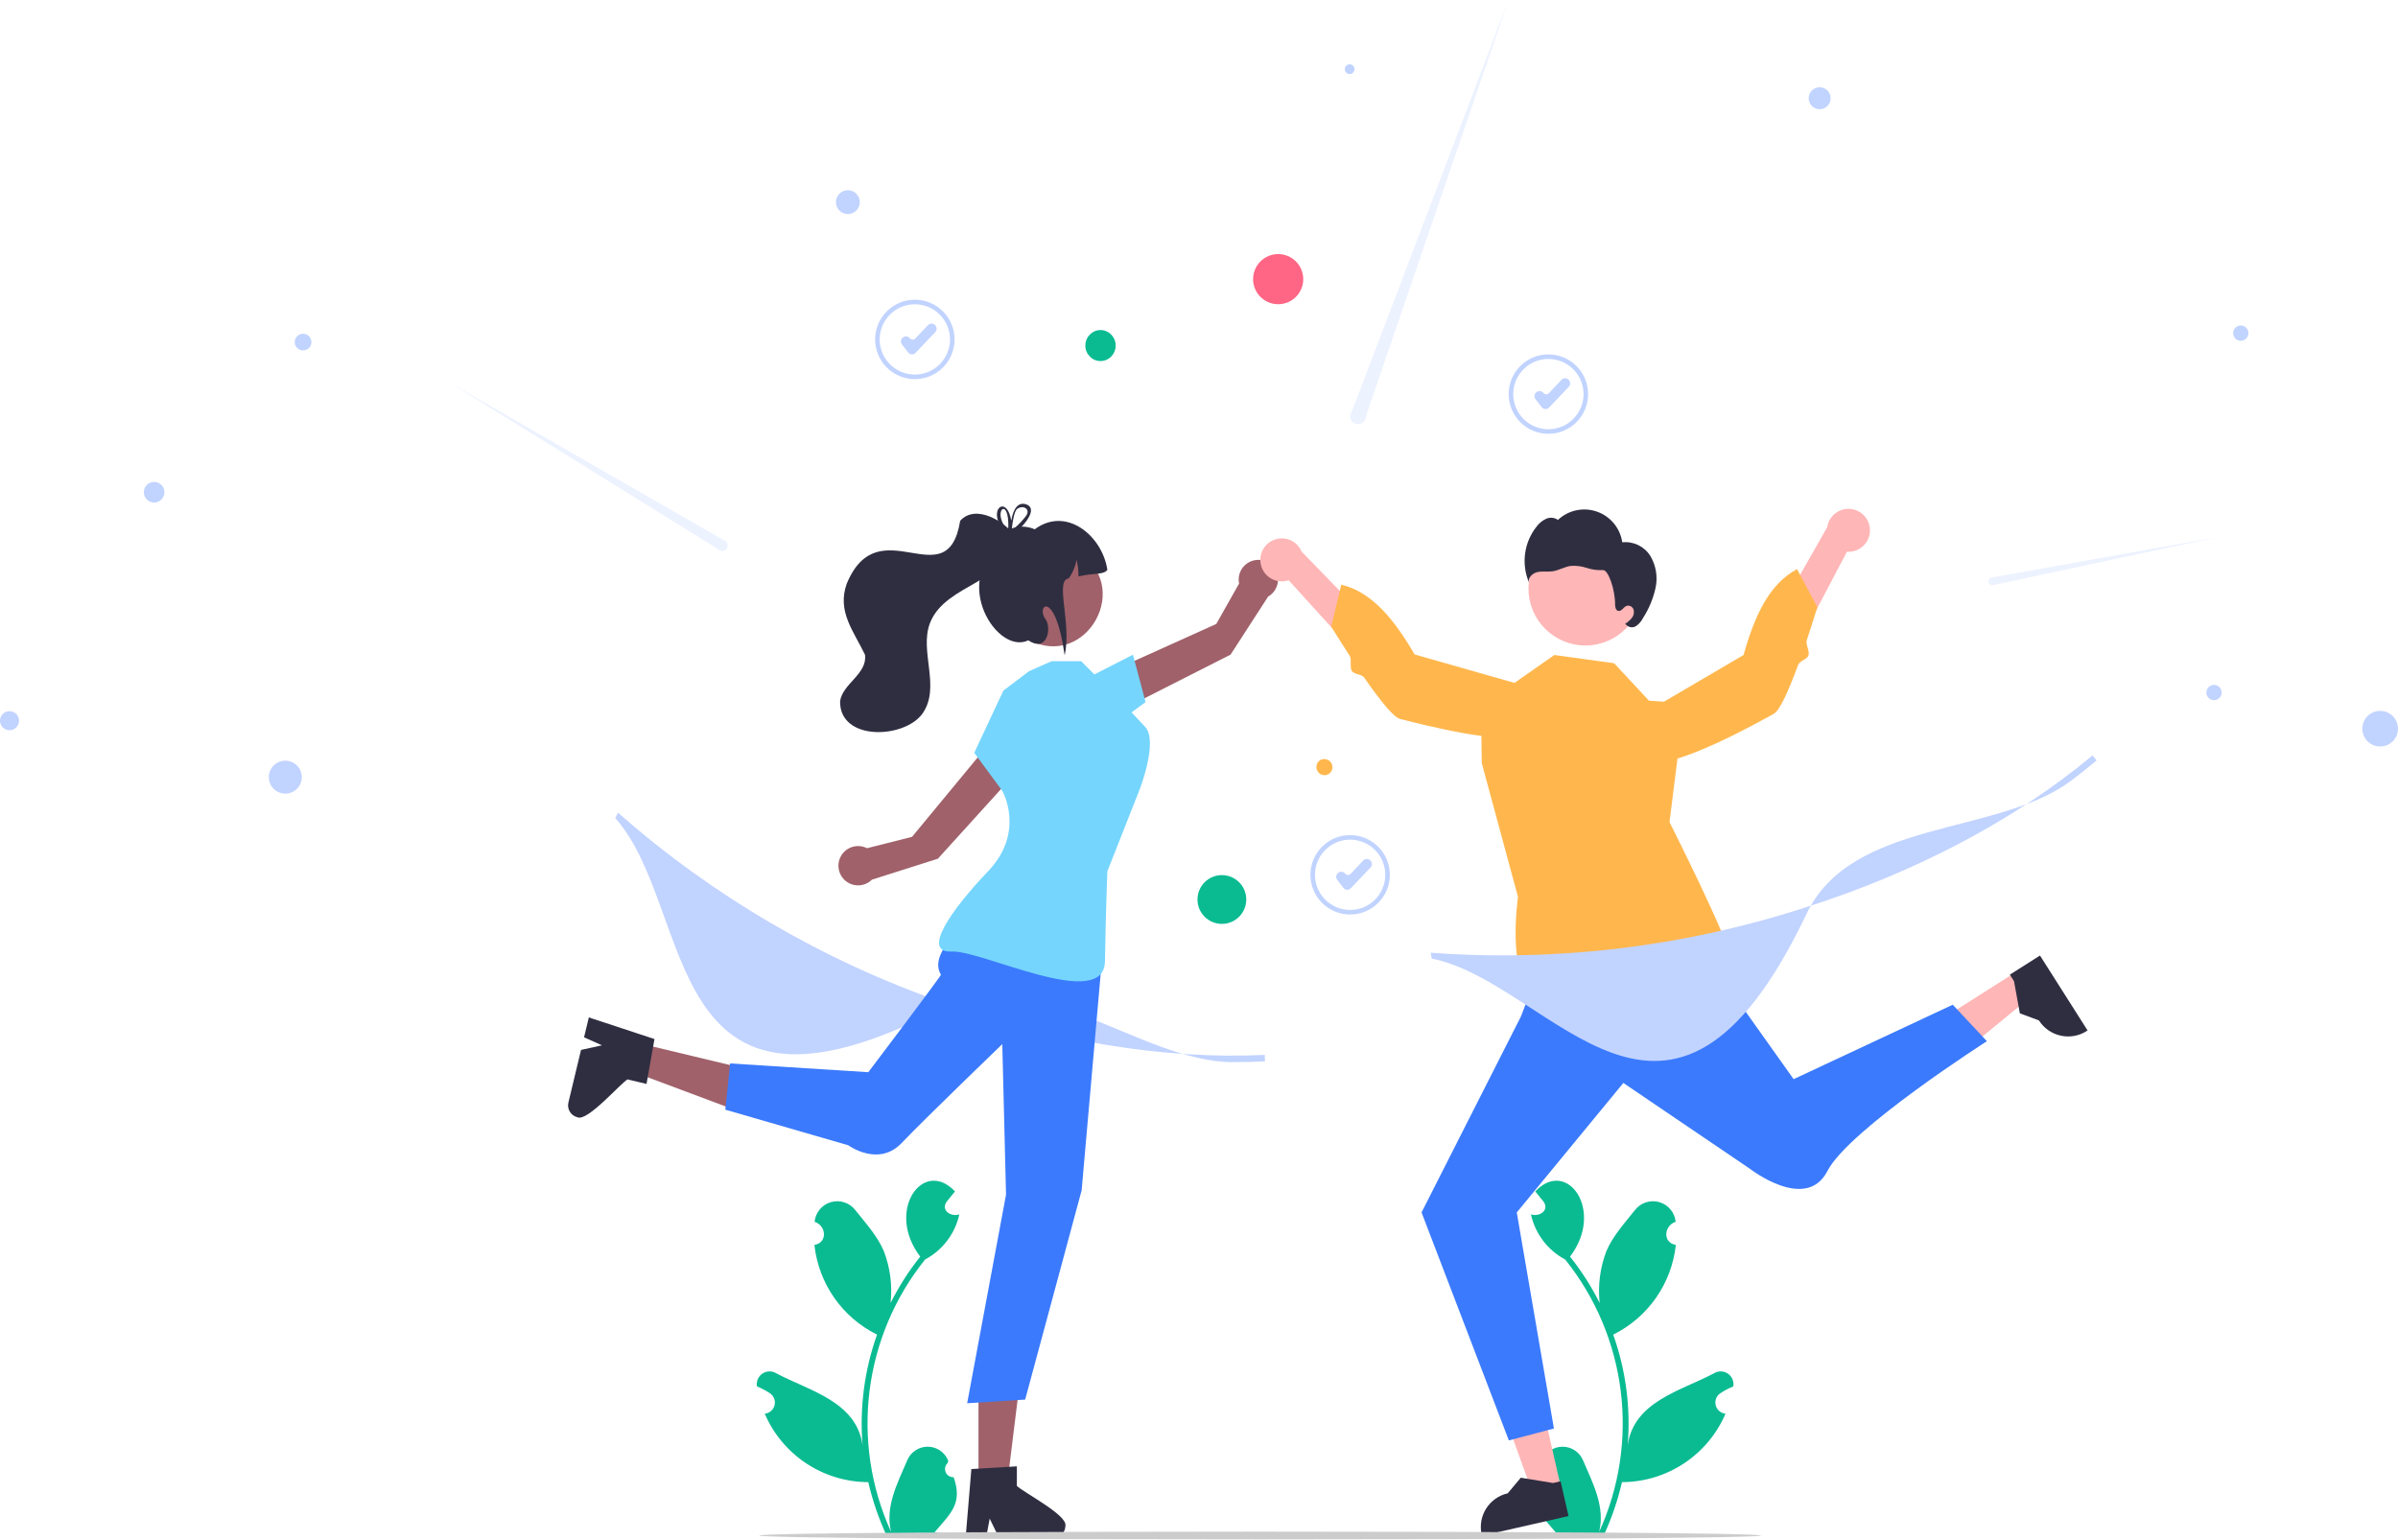
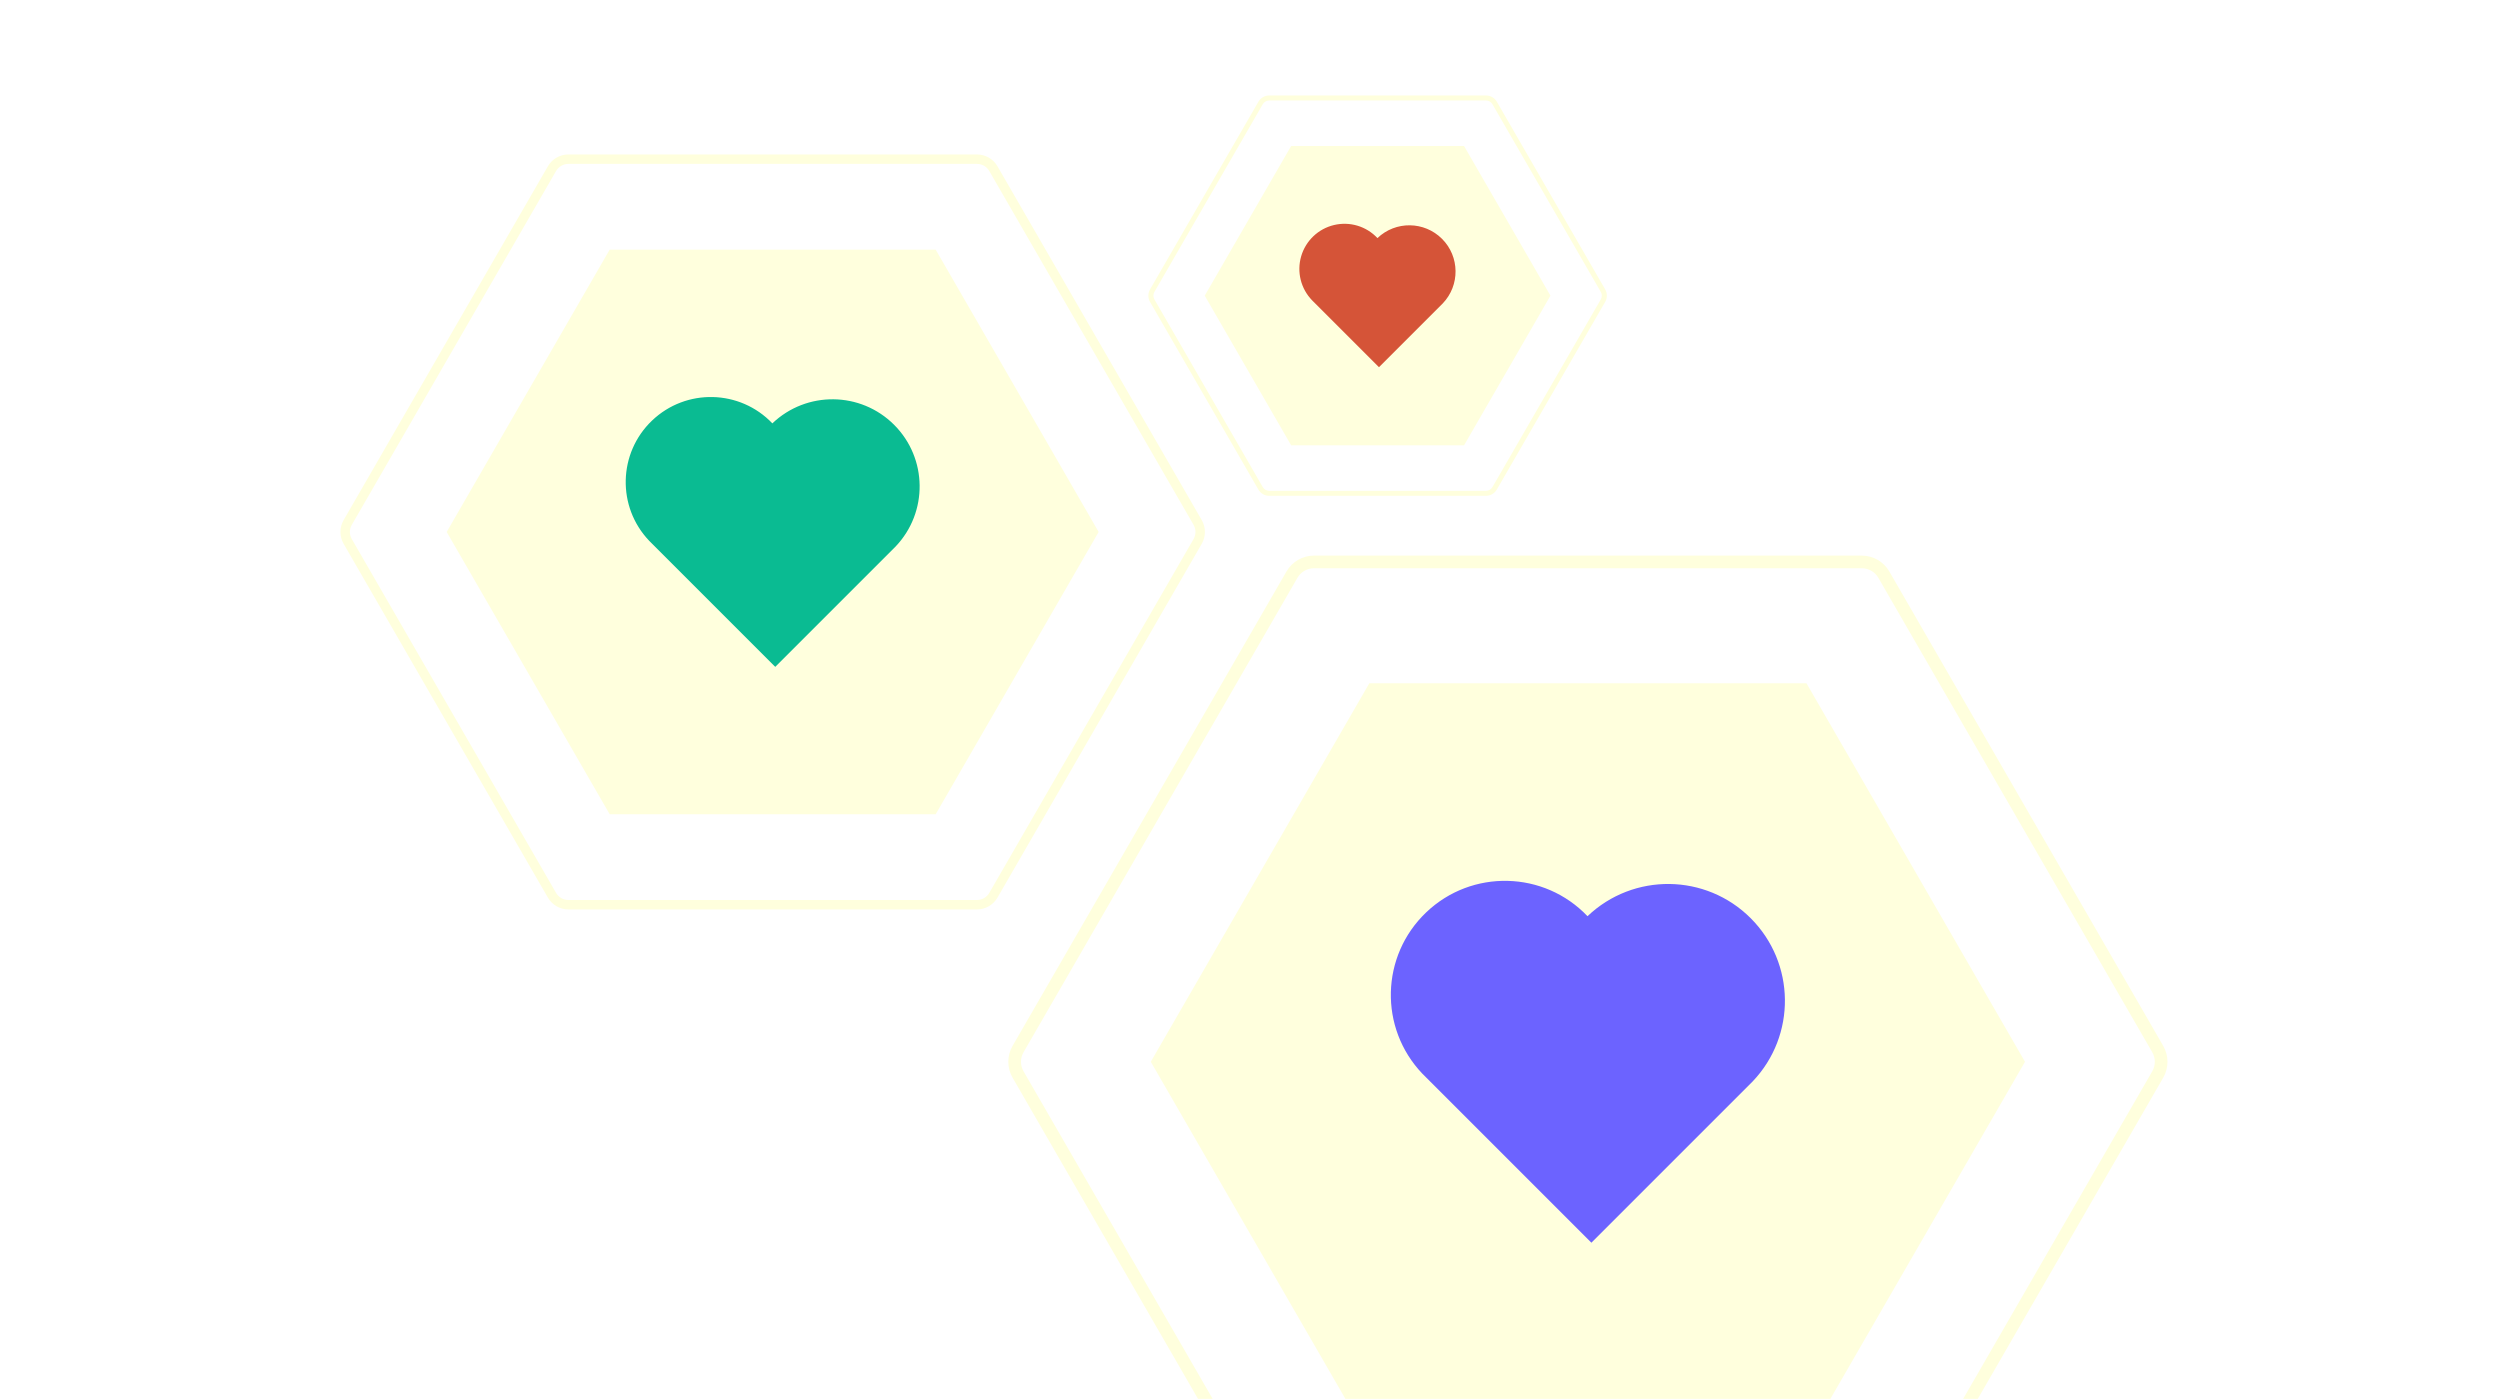
- <svg xmlns="http://www.w3.org/2000/svg" width="401" height="257.503" viewBox="0 0 401 257.503">
-   <g id="charity_illustration" transform="translate(-463 -507.249)">
-     <g id="Group_259" data-name="Group 259" transform="translate(557.994 507.249)">
-       <path id="Path_315" data-name="Path 315" d="M380.376,680.007a1.377,1.377,0,0,1-1-2.387l.094-.375a3.7,3.7,0,0,0-6.858-.065c-1.632,3.82-3.744,7.774-2.694,11.982a43.828,43.828,0,0,1,5.675-45.571,11.287,11.287,0,0,0,5.729-7.556c-1.4.475-3.152-.666-2.1-2.143.457-.565.919-1.125,1.376-1.69-5.328-5.675-11.677,3.244-5.812,10.9a44.149,44.149,0,0,0-4.959,7.756,18.563,18.563,0,0,0-1.108-8.622c-1.061-2.559-3.049-4.714-4.8-6.926a3.811,3.811,0,0,0-6.8,1.969c1.965.646,2.22,3.484-.027,3.872a19,19,0,0,0,10.472,15,44.319,44.319,0,0,0-2.422,18.525c-1.011-7.336-8.885-9.116-14.389-12.032a2.144,2.144,0,0,0-3.27,2.172,12.381,12.381,0,0,1,2.171,1.145,1.872,1.872,0,0,1-.87,3.417,18.9,18.9,0,0,0,17.314,11.451,45.565,45.565,0,0,0,3.061,8.935H380.1c.039-.122.074-.247.11-.368a12.427,12.427,0,0,1-3.026-.18c2.678-3.17,4.748-4.788,3.19-9.214Z" transform="translate(-315.896 -432.905)" fill="#0abb92" />
-       <path id="Path_316" data-name="Path 316" d="M688.085,680.007a1.377,1.377,0,0,0,1-2.387l-.094-.375a3.7,3.7,0,0,1,6.858-.065c1.632,3.82,3.744,7.774,2.694,11.982a43.828,43.828,0,0,0-5.675-45.571,11.287,11.287,0,0,1-5.73-7.556c1.4.475,3.152-.666,2.1-2.143-.457-.565-.919-1.125-1.376-1.69,5.328-5.675,11.677,3.244,5.812,10.9a44.154,44.154,0,0,1,4.958,7.756,18.563,18.563,0,0,1,1.108-8.622c1.061-2.559,3.049-4.714,4.8-6.926a3.811,3.811,0,0,1,6.8,1.969c-1.965.646-2.22,3.484.028,3.872a19,19,0,0,1-10.472,15,44.319,44.319,0,0,1,2.422,18.525c1.011-7.336,8.885-9.116,14.389-12.032a2.144,2.144,0,0,1,3.27,2.172,12.382,12.382,0,0,0-2.171,1.145,1.872,1.872,0,0,0,.87,3.417,18.9,18.9,0,0,1-17.314,11.451,45.559,45.559,0,0,1-3.061,8.935H688.359c-.039-.122-.075-.247-.11-.368a12.427,12.427,0,0,0,3.026-.18c-2.678-3.17-4.749-4.788-3.19-9.214Z" transform="translate(-526.125 -432.905)" fill="#0abb92" />
-       <path id="Path_317" data-name="Path 317" d="M417.623,623.173l-4.709,1.071-6.373-17.653,6.95-1.581Z" transform="translate(-251.608 -374.447)" fill="#ffb6b6" />
-       <path id="Path_318" data-name="Path 318" d="M679.813,767.191l-14.48,3.295-.042-.183a5.781,5.781,0,0,1,4.354-6.919h0l2.188-2.609,5.392.884,1.264-.288Z" transform="translate(-512.514 -513.591)" fill="#2f2e41" />
-       <path id="Path_319" data-name="Path 319" d="M609.41,426.88,612,430.956l-14.492,11.926-3.821-6.017Z" transform="translate(-367.434 -264.2)" fill="#ffb6b6" />
-       <path id="Path_320" data-name="Path 320" d="M902.328,531.565l7.961,12.536-.159.1a5.78,5.78,0,0,1-7.978-1.78h0l-3.191-1.187-.976-5.376-.695-1.094Z" transform="translate(-656.191 -371.73)" fill="#2f2e41" />
-       <path id="Path_321" data-name="Path 321" d="M503.83,383.341l-1.163-6.741,17.682-7.984,3.818-6.761a3.287,3.287,0,1,1,4.855,2.182l-6.281,9.711Z" transform="translate(-411.955 -264.246)" fill="#a0616a" />
-       <path id="Path_322" data-name="Path 322" d="M226.971,291.446l7.962-4.067,2.108,7.914-5.531,4.1Z" transform="translate(-140.471 -177.862)" fill="#75d5fd" />
-       <path id="Path_323" data-name="Path 323" d="M180.084,620.9H184.9l2.29-18.57h-7.106Z" transform="translate(-111.451 -372.789)" fill="#a0616a" />
-       <path id="Path_324" data-name="Path 324" d="M447.647,759.047v-3.264l-1.266.077-5.152.305-1.192.073-.912,10.931-.049.586h3.419l.11-.582.5-2.645,1.282,2.645.281.582h9.063a2.048,2.048,0,0,0,2.035-2.039C456.145,763.931,448.608,760.069,447.647,759.047Z" transform="translate(-372.598 -510.501)" fill="#2f2e41" />
-       <path id="Path_325" data-name="Path 325" d="M28.3,457.676l-1.122,4.682L44.7,468.915l1.656-6.91Z" transform="translate(-16.817 -283.26)" fill="#a0616a" />
-       <path id="Path_326" data-name="Path 326" d="M274.591,569.1l3.174.761.22-1.249.9-5.081.207-1.177-10.417-3.435-.559-.184-.8,3.324.54.243,2.457,1.1-2.871.63-.631.137-2.113,8.813a2.048,2.048,0,0,0,1.508,2.454C267.86,576.225,273.373,569.8,274.591,569.1Z" transform="translate(-264.644 -388.546)" fill="#2f2e41" />
-       <path id="Path_327" data-name="Path 327" d="M414.141,443.135l-6.2-2.9-12.358,14.955-7.527,1.9a3.287,3.287,0,1,0,.827,5.258l11.023-3.5Z" transform="translate(-338.064 -315.207)" fill="#a0616a" />
-       <path id="Path_328" data-name="Path 328" d="M684.016,280.991a6.642,6.642,0,1,1,6.641-6.642A6.642,6.642,0,0,1,684.016,280.991Zm0-12.521a5.879,5.879,0,1,0,5.879,5.879A5.879,5.879,0,0,0,684.016,268.47Z" transform="translate(-520.083 -208.426)" fill="#c1d3ff" />
-       <path id="Path_329" data-name="Path 329" d="M690.542,283.337h-.04a.819.819,0,0,1-.607-.315l-1.046-1.345a.819.819,0,0,1,.144-1.15l.038-.029a.819.819,0,0,1,1.15.144.6.6,0,0,0,.9.044l2.124-2.243a.82.82,0,0,1,1.158-.031l.035.033a.819.819,0,0,1,.031,1.158l-3.3,3.48a.818.818,0,0,1-.594.256Z" transform="translate(-527.078 -214.911)" fill="#c1d3ff" />
-       <path id="Path_330" data-name="Path 330" d="M597.016,491.991a6.642,6.642,0,1,1,6.642-6.642A6.642,6.642,0,0,1,597.016,491.991Zm0-12.521a5.879,5.879,0,1,0,5.879,5.879,5.879,5.879,0,0,0-5.879-5.879Z" transform="translate(-466.238 -339.016)" fill="#c1d3ff" />
-       <path id="Path_331" data-name="Path 331" d="M603.542,494.337h-.04a.819.819,0,0,1-.607-.315l-1.046-1.345a.819.819,0,0,1,.144-1.15l.038-.029a.819.819,0,0,1,1.15.144.6.6,0,0,0,.9.044l2.124-2.243a.82.82,0,0,1,1.158-.031l.035.033a.819.819,0,0,1,.031,1.158l-3.3,3.48A.818.818,0,0,1,603.542,494.337Z" transform="translate(-473.233 -345.501)" fill="#c1d3ff" />
-       <path id="Path_332" data-name="Path 332" d="M406.016,256.991a6.642,6.642,0,1,1,6.642-6.642A6.642,6.642,0,0,1,406.016,256.991Zm0-12.521a5.879,5.879,0,1,0,5.879,5.879A5.879,5.879,0,0,0,406.016,244.47Z" transform="translate(-348.026 -193.572)" fill="#c1d3ff" />
-       <path id="Path_333" data-name="Path 333" d="M412.542,259.337h-.04a.818.818,0,0,1-.607-.315l-1.046-1.345a.819.819,0,0,1,.144-1.15l.038-.029a.819.819,0,0,1,1.15.144.6.6,0,0,0,.9.044l2.124-2.243a.82.82,0,0,1,1.158-.031l.035.033a.819.819,0,0,1,.031,1.158l-3.3,3.48A.818.818,0,0,1,412.542,259.337Z" transform="translate(-355.021 -200.057)" fill="#c1d3ff" />
-       <path id="Path_334" data-name="Path 334" d="M388.616,510.6c-15.4,0-33.1-17.09-48.76-8.97-47.413,24.586-40.887-16.554-54.508-31.855l.447-.9a163.892,163.892,0,0,0,54.267,31.708c18.5,6.568,37.139,9.611,53.9,8.808l.029,1.078Q391.331,510.6,388.616,510.6Z" transform="translate(-277.454 -332.934)" fill="#c1d3ff" />
-       <ellipse id="Ellipse_108" data-name="Ellipse 108" cx="2.536" cy="2.594" rx="2.536" ry="2.594" transform="translate(86.5 55.208)" fill="#0abb92" />
-       <path id="Path_335" data-name="Path 335" d="M595.051,447.76a1.363,1.363,0,0,1-1.478-2.29A1.363,1.363,0,0,1,595.051,447.76Z" transform="translate(-467.833 -318.298)" fill="#ffb74d" />
-       <circle id="Ellipse_109" data-name="Ellipse 109" cx="4.192" cy="4.192" r="4.192" transform="translate(114.554 42.503)" fill="#ff6584" />
-       <path id="Path_336" data-name="Path 336" d="M610.444,181.816,634.3,112.149,608.1,180.982a1.312,1.312,0,1,0,2.339.834Z" transform="translate(-477.036 -112.149)" fill="#c1d3ff" opacity="0.3" style="mix-blend-mode: normal;isolation: isolate" />
-       <circle id="Ellipse_110" data-name="Ellipse 110" cx="4.079" cy="4.079" r="4.079" transform="translate(105.253 146.384)" fill="#0abb92" />
-       <path id="Path_337" data-name="Path 337" d="M377.157,511.053s-10.168,6.621-7.479,11.02c.093.152-12.145,16.315-12.145,16.315l-23.1-1.467-.814,7.732,20.567,5.957s5.032,3.7,8.919-.376,16.834-16.545,16.834-16.545l.625,25.181-6.5,34.894,9.7-.615,9.445-35.007,3.486-39.654Z" transform="translate(-307.327 -359.035)" fill="#3b7afd" />
-       <path id="Path_338" data-name="Path 338" d="M442.451,404.048l-4.276,3.24-4.873,10.4,4.686,6.365s3.942,6.832-2.368,13.448-11.155,13.682-6.1,13.43,25.5,10.151,25.639,1.628.407-15.058.407-15.058l5.363-13.6s3.195-8.114.952-10.543-5.247-5.533-5.247-5.533l-5.462-5.462h-4.932Z" transform="translate(-365.38 -291.766)" fill="#75d5fd" />
-       <path id="Path_339" data-name="Path 339" d="M467.67,352.579c9.592,5.458,1.717,19.86-8.054,14.732C450.024,361.853,457.9,347.451,467.67,352.579Z" transform="translate(-382.616 -260.282)" fill="#a0616a" />
-       <path id="Path_340" data-name="Path 340" d="M466.454,348.993c-.672.874-2.076.464-4.826,1.088a11.464,11.464,0,0,0-.321-2.767,7.791,7.791,0,0,1-1.314,3.115c-2.388.265.539,7.519-.683,12.852-1.575-11.252-4.888-8.3-3.215-6.072,1.072,1.429.357,5.715-2.857,3.572-5.3,2.521-12.858-10-4.486-15.874-.15-3.174,3.382-3.676,5.557-2.7C459.588,338.275,465.619,343.313,466.454,348.993Z" transform="translate(-376.271 -253.669)" fill="#2f2e41" />
-       <path id="Path_341" data-name="Path 341" d="M404.075,338.822c-2.136,13.13-13.582-2.415-18.964,10.507-1.692,4.679,1.211,8.027,3.048,11.911.419,3.192-3.733,4.812-4.168,7.75-.121,6.736,10.747,6.324,13.785,2.074,3.122-4.449-.606-10.418,1.27-15.193,2.637-6.63,13.362-6.679,14.3-14.393C411.533,338.9,406.667,335.95,404.075,338.822Z" transform="translate(-338.504 -251.709)" fill="#2f2e41" />
-       <path id="Path_342" data-name="Path 342" d="M455.321,337.4c-.07.029-.14.059-.2.092h0c-.059.029-.118.059-.176.092l-.018.011c-.077-.074-.154-.147-.235-.221a.851.851,0,0,0,.015.36l.011.044c.074.077.151.151.232.228.074-.055.143-.114.217-.169.044-.037.088-.074.136-.11.007-.1.018-.206.029-.327Zm2.214-4.089c-1.64-.375-2.17,1.769-2.328,2.8-.6-3.751-3.074-2.57-2.217-.011a5.731,5.731,0,0,0,1.261,2.03c.077.088.162.176.25.265-.1.515.4.382,1.077-.092a9.014,9.014,0,0,0,1.379-1.21c1.349-1.416,2.4-3.309.577-3.784Zm.051,2.111a12.853,12.853,0,0,1-1.7,1.8q-.292.265-.6.507c0,.033,0,.063-.007.088a.669.669,0,0,1-.051.1c-.206.371-.438.169-.526-.14-.007-.011-.018-.022-.026-.033a5.183,5.183,0,0,1-.761-1.008c-1.519-2.633.927-4.424.805.493a.465.465,0,0,0-.044.143.851.851,0,0,0,.015.36l.011.044c.073.077.151.151.232.228.074-.055.143-.114.217-.169.044-.037.088-.074.136-.11.007-.1.018-.206.029-.327v0c.1-.985.357-2.758.838-3.24C457.222,333.34,458.594,334.219,457.586,335.418Zm-2.265,1.978c-.07.029-.14.059-.2.092h0c-.059.029-.118.059-.176.092l-.018.011c-.077-.074-.154-.147-.235-.221a.851.851,0,0,0,.015.36l.011.044c.073.077.151.151.232.228.074-.055.143-.114.217-.169.044-.037.088-.074.136-.11.007-.1.018-.206.029-.327Z" transform="translate(-381.099 -248.999)" fill="#2f2e41" />
-       <path id="Path_343" data-name="Path 343" d="M659.3,524.137l-3.543,9.239-16.619,32.781,14.6,38.135,7.536-1.989-6.212-36.145L672.884,544.5l21.164,14.354s9.386,7.328,12.957.381,26.676-21.722,26.676-21.722l-5.716-6.1-26.607,12.452-18.364-25.848Z" transform="translate(-496.417 -363.349)" fill="#3b7afd" />
-       <path id="Path_344" data-name="Path 344" d="M693.323,407.3l-5.832-6.265-10-1.376-12.257,8.581.123,9.5,6.059,22.381s-2.308,16.08,4.138,15.918,9.96-3.375,12.586-2.721,13.787,3.439,14.494.522,4.467-.828,4.3-3.587-10.179-22.647-10.179-22.647l2.49-19.89Z" transform="translate(-512.567 -290.093)" fill="#ffb74d" />
-       <path id="Path_345" data-name="Path 345" d="M802,338.744a3.572,3.572,0,0,1-3.827,3.919l-13.411,25.505-3.6-5.527,13.708-24.071a3.592,3.592,0,0,1,7.131.175Z" transform="translate(-584.315 -250.376)" fill="#ffb6b6" />
-       <path id="Path_346" data-name="Path 346" d="M725.028,388.709s-.532,4.537,4.576,5.66,19.257-6.962,21.577-8.2c.726-.387,1.712-2.282,2.723-4.7.454-1.087.913-2.28,1.357-3.49.257-.7,1.485-.891,1.727-1.586s-.506-1.885-.288-2.536c1.033-3.09,1.765-5.541,1.765-5.541l-3.385-6.359c-4.734,2.5-7.163,8.016-8.948,14.368Z" transform="translate(-549.566 -266.758)" fill="#ffb74d" />
-       <path id="Path_347" data-name="Path 347" d="M568.459,352.642a3.572,3.572,0,0,0,4.686,2.836l19.367,21.337,2.1-6.252-19.3-19.875a3.591,3.591,0,0,0-6.86,1.954Z" transform="translate(-452.646 -258.417)" fill="#ffb6b6" />
-       <path id="Path_348" data-name="Path 348" d="M636.983,387.146s1.65,4.259-3.013,6.625-20.387-1.921-22.942-2.536c-.8-.193-2.229-1.781-3.814-3.872-.712-.939-1.455-1.979-2.187-3.04-.424-.614-1.661-.491-2.068-1.1s.018-1.951-.356-2.527c-1.774-2.733-3.1-4.923-3.1-4.923l1.686-7c5.21,1.238,8.941,5.968,12.259,11.671Z" transform="translate(-471.89 -270.972)" fill="#ffb74d" />
-       <circle id="Ellipse_111" data-name="Ellipse 111" cx="9.518" cy="9.518" r="9.518" transform="translate(160.604 88.937)" fill="#ffb6b6" />
-       <path id="Path_349" data-name="Path 349" d="M705.4,343.558a4.907,4.907,0,0,0-4.7-2.291,6.42,6.42,0,0,0-10.757-3.745,2,2,0,0,0-1.952-.2A4.117,4.117,0,0,0,686.4,338.6a9.239,9.239,0,0,0-1.293,9.4c-.223-.809.588-1.571,1.408-1.752s1.679-.01,2.51-.128c1.065-.152,2.022-.769,3.089-.908a7.032,7.032,0,0,1,2.672.343,7.245,7.245,0,0,0,2.671.359c.9-.107,2.054,3.3,2.039,5.692,0,.454.091,1.037.534,1.134.547.119.863-.636,1.383-.841a.962.962,0,0,1,1.18.628,1.569,1.569,0,0,1-.3,1.405,4.632,4.632,0,0,1-1.124.975l.214.178a1.275,1.275,0,0,0,1.609.2,3.473,3.473,0,0,0,1.155-1.316,15.48,15.48,0,0,0,2.119-5.078A7.4,7.4,0,0,0,705.4,343.558Z" transform="translate(-524.414 -250.552)" fill="#2f2e41" />
-       <path id="Path_350" data-name="Path 350" d="M750.3,447.91c-12.277,9.3-36.7,6.361-44.286,22.289-22.952,48.225-42.588,11.489-62.685,7.516l-.185-.985a163.891,163.891,0,0,0,62.4-7.487c18.713-5.934,35.409-14.762,48.281-25.518l.674.842Q752.465,446.271,750.3,447.91Z" transform="translate(-498.898 -317.365)" fill="#c1d3ff" />
-       <path id="Path_351" data-name="Path 351" d="M516,785.091c-.292.866-167.238.866-167.553,0C348.743,784.225,515.688,784.225,516,785.091Z" transform="translate(-316.509 -528.238)" fill="#ccc" />
-       <path id="Path_352" data-name="Path 352" d="M609.691,161.812l17-49.663-18.672,49.068a.935.935,0,1,0,1.667.594Z" transform="translate(-249.209 657.933) rotate(-79)" fill="#c1d3ff" opacity="0.3" style="mix-blend-mode: normal;isolation: isolate" />
-       <path id="Path_353" data-name="Path 353" d="M609.176,148.134,621.5,112.149,607.968,147.7a.677.677,0,1,0,1.208.431Z" transform="translate(51.762 -500.631) rotate(59)" fill="#c1d3ff" opacity="0.3" style="mix-blend-mode: normal;isolation: isolate" />
+ <svg xmlns="http://www.w3.org/2000/svg" width="529" height="296" viewBox="0 0 529 296">
+   <defs>
+     <clipPath id="clip-path">
+       <path id="Rectangle_387" data-name="Rectangle 387" d="M10,0H519a10,10,0,0,1,10,10V296a0,0,0,0,1,0,0H0a0,0,0,0,1,0,0V10A10,10,0,0,1,10,0Z" fill="#a0ffe6" />
+     </clipPath>
+   </defs>
+   <g id="charity" clip-path="url(#clip-path)">
+     <g id="Group_504" data-name="Group 504" transform="translate(76 -33.94)">
+       <g id="Group_501" data-name="Group 501" transform="translate(167 54.142)">
+         <path id="Path_960" data-name="Path 960" d="M292.792,221.074h36.577L347.657,189.4l-18.288-31.676H292.792L274.5,189.4Z" transform="translate(-262.58 -147.039)" fill="#ffd" />
+         <path id="Path_961" data-name="Path 961" d="M323.444,222.293H277.594a2.659,2.659,0,0,1-2.3-1.326l-22.925-39.707a2.659,2.659,0,0,1,0-2.651L275.3,138.9a2.659,2.659,0,0,1,2.3-1.326h45.849a2.659,2.659,0,0,1,2.3,1.326l22.925,39.706a2.659,2.659,0,0,1,0,2.651L325.74,220.968A2.658,2.658,0,0,1,323.444,222.293Zm-45.849-83.656a1.6,1.6,0,0,0-1.378.8L253.292,179.14a1.6,1.6,0,0,0,0,1.591l22.925,39.707a1.6,1.6,0,0,0,1.378.8h45.849a1.6,1.6,0,0,0,1.378-.8l22.925-39.707a1.6,1.6,0,0,0,0-1.591l-22.925-39.706a1.6,1.6,0,0,0-1.378-.8Z" transform="translate(-252.019 -137.577)" fill="#ffd" />
+         <path id="Path_965" data-name="Path 965" d="M328.839,191.864a9.548,9.548,0,1,0-13.819,13.178q.157.164.321.321l13.823,13.823,13.5-13.5a9.777,9.777,0,0,0-13.823-13.823Z" transform="translate(-280.373 -161.687)" fill="#d55438" />
+       </g>
+       <g id="Group_502" data-name="Group 502" transform="translate(-3.962 66.621)">
+         <path id="Path_960-2" data-name="Path 960" d="M308.992,277.192h68.977l34.488-59.736-34.488-59.736H308.992L274.5,217.457Z" transform="translate(-252.019 -137.577)" fill="#ffd" />
+         <path id="Path_961-2" data-name="Path 961" d="M386.712,297.336H300.249a5.014,5.014,0,0,1-4.33-2.5l-43.232-74.88a5.015,5.015,0,0,1,0-5l43.232-74.879a5.014,5.014,0,0,1,4.33-2.5h86.463a5.014,5.014,0,0,1,4.33,2.5l43.232,74.879a5.014,5.014,0,0,1,0,5l-43.232,74.88A5.013,5.013,0,0,1,386.712,297.336ZM300.249,139.577a3.008,3.008,0,0,0-2.6,1.5l-43.232,74.879a3.009,3.009,0,0,0,0,3l43.231,74.88a3.008,3.008,0,0,0,2.6,1.5h86.463a3.008,3.008,0,0,0,2.6-1.5l43.232-74.88a3.008,3.008,0,0,0,0-3L389.31,141.077a3.008,3.008,0,0,0-2.6-1.5Z" transform="translate(-252.019 -137.577)" fill="#ffd" />
+         <path id="Path_965-2" data-name="Path 965" d="M343.417,194.485a18,18,0,1,0-26.06,24.851q.3.309.6.6l26.068,26.068,25.455-25.455a18.438,18.438,0,0,0-26.068-26.068Z" transform="translate(-252.019 -137.577)" fill="#0abb92" />
+       </g>
+       <g id="Group_503" data-name="Group 503" transform="translate(137.358 151.5)">
+         <path id="Path_960-3" data-name="Path 960" d="M320.749,317.922h92.492l46.246-80.1-46.246-80.1H320.749l-46.246,80.1Z" transform="translate(-244.354 -130.71)" fill="#ffd" />
+         <path id="Path_961-3" data-name="Path 961" d="M432.63,351.8H316.691a6.723,6.723,0,0,1-5.806-3.352L252.915,248.04a6.724,6.724,0,0,1,0-6.7l57.97-100.406a6.723,6.723,0,0,1,5.806-3.352H432.63a6.723,6.723,0,0,1,5.806,3.352l57.97,100.406a6.723,6.723,0,0,1,0,6.7l-57.97,100.407A6.722,6.722,0,0,1,432.63,351.8ZM316.691,140.259a4.034,4.034,0,0,0-3.484,2.011l-57.97,100.406a4.034,4.034,0,0,0,0,4.023l57.97,100.407a4.034,4.034,0,0,0,3.484,2.011H432.63a4.033,4.033,0,0,0,3.484-2.011L494.084,246.7a4.034,4.034,0,0,0,0-4.023L436.114,142.27a4.033,4.033,0,0,0-3.484-2.011Z" transform="translate(-252.019 -137.577)" fill="#ffd" />
+         <path id="Path_965-3" data-name="Path 965" d="M354,196.387a24.143,24.143,0,1,0-34.945,33.323q.4.415.811.811l34.954,34.955,34.134-34.134A24.724,24.724,0,0,0,354,196.387Z" transform="translate(-231.441 -120.079)" fill="#6c63ff" />
+       </g>
    </g>
-     <circle id="Ellipse_112" data-name="Ellipse 112" cx="0.811" cy="0.811" r="0.811" transform="translate(687.886 518.008)" fill="#c1d3ff" />
-     <circle id="Ellipse_113" data-name="Ellipse 113" cx="1.394" cy="1.394" r="1.394" transform="translate(512.287 563.076)" fill="#c1d3ff" />
-     <circle id="Ellipse_114" data-name="Ellipse 114" cx="2.755" cy="2.755" r="2.755" transform="translate(507.955 634.491)" fill="#c1d3ff" />
-     <circle id="Ellipse_115" data-name="Ellipse 115" cx="1.836" cy="1.836" r="1.836" transform="translate(765.452 521.846)" fill="#c1d3ff" />
-     <circle id="Ellipse_116" data-name="Ellipse 116" cx="2.981" cy="2.981" r="2.981" transform="translate(858.038 626.159)" fill="#c1d3ff" />
-     <circle id="Ellipse_117" data-name="Ellipse 117" cx="1.279" cy="1.279" r="1.279" transform="translate(836.431 561.694)" fill="#c1d3ff" />
-     <circle id="Ellipse_118" data-name="Ellipse 118" cx="1.995" cy="1.995" r="1.995" transform="translate(602.785 539.067)" fill="#c1d3ff" />
-     <circle id="Ellipse_119" data-name="Ellipse 119" cx="1.279" cy="1.279" r="1.279" transform="translate(831.955 621.816)" fill="#c1d3ff" />
-     <circle id="Ellipse_120" data-name="Ellipse 120" cx="1.592" cy="1.592" r="1.592" transform="translate(463 626.209)" fill="#c1d3ff" />
-     <circle id="Ellipse_121" data-name="Ellipse 121" cx="1.724" cy="1.724" r="1.724" transform="translate(487.05 587.864)" fill="#c1d3ff" />
  </g>
</svg>
